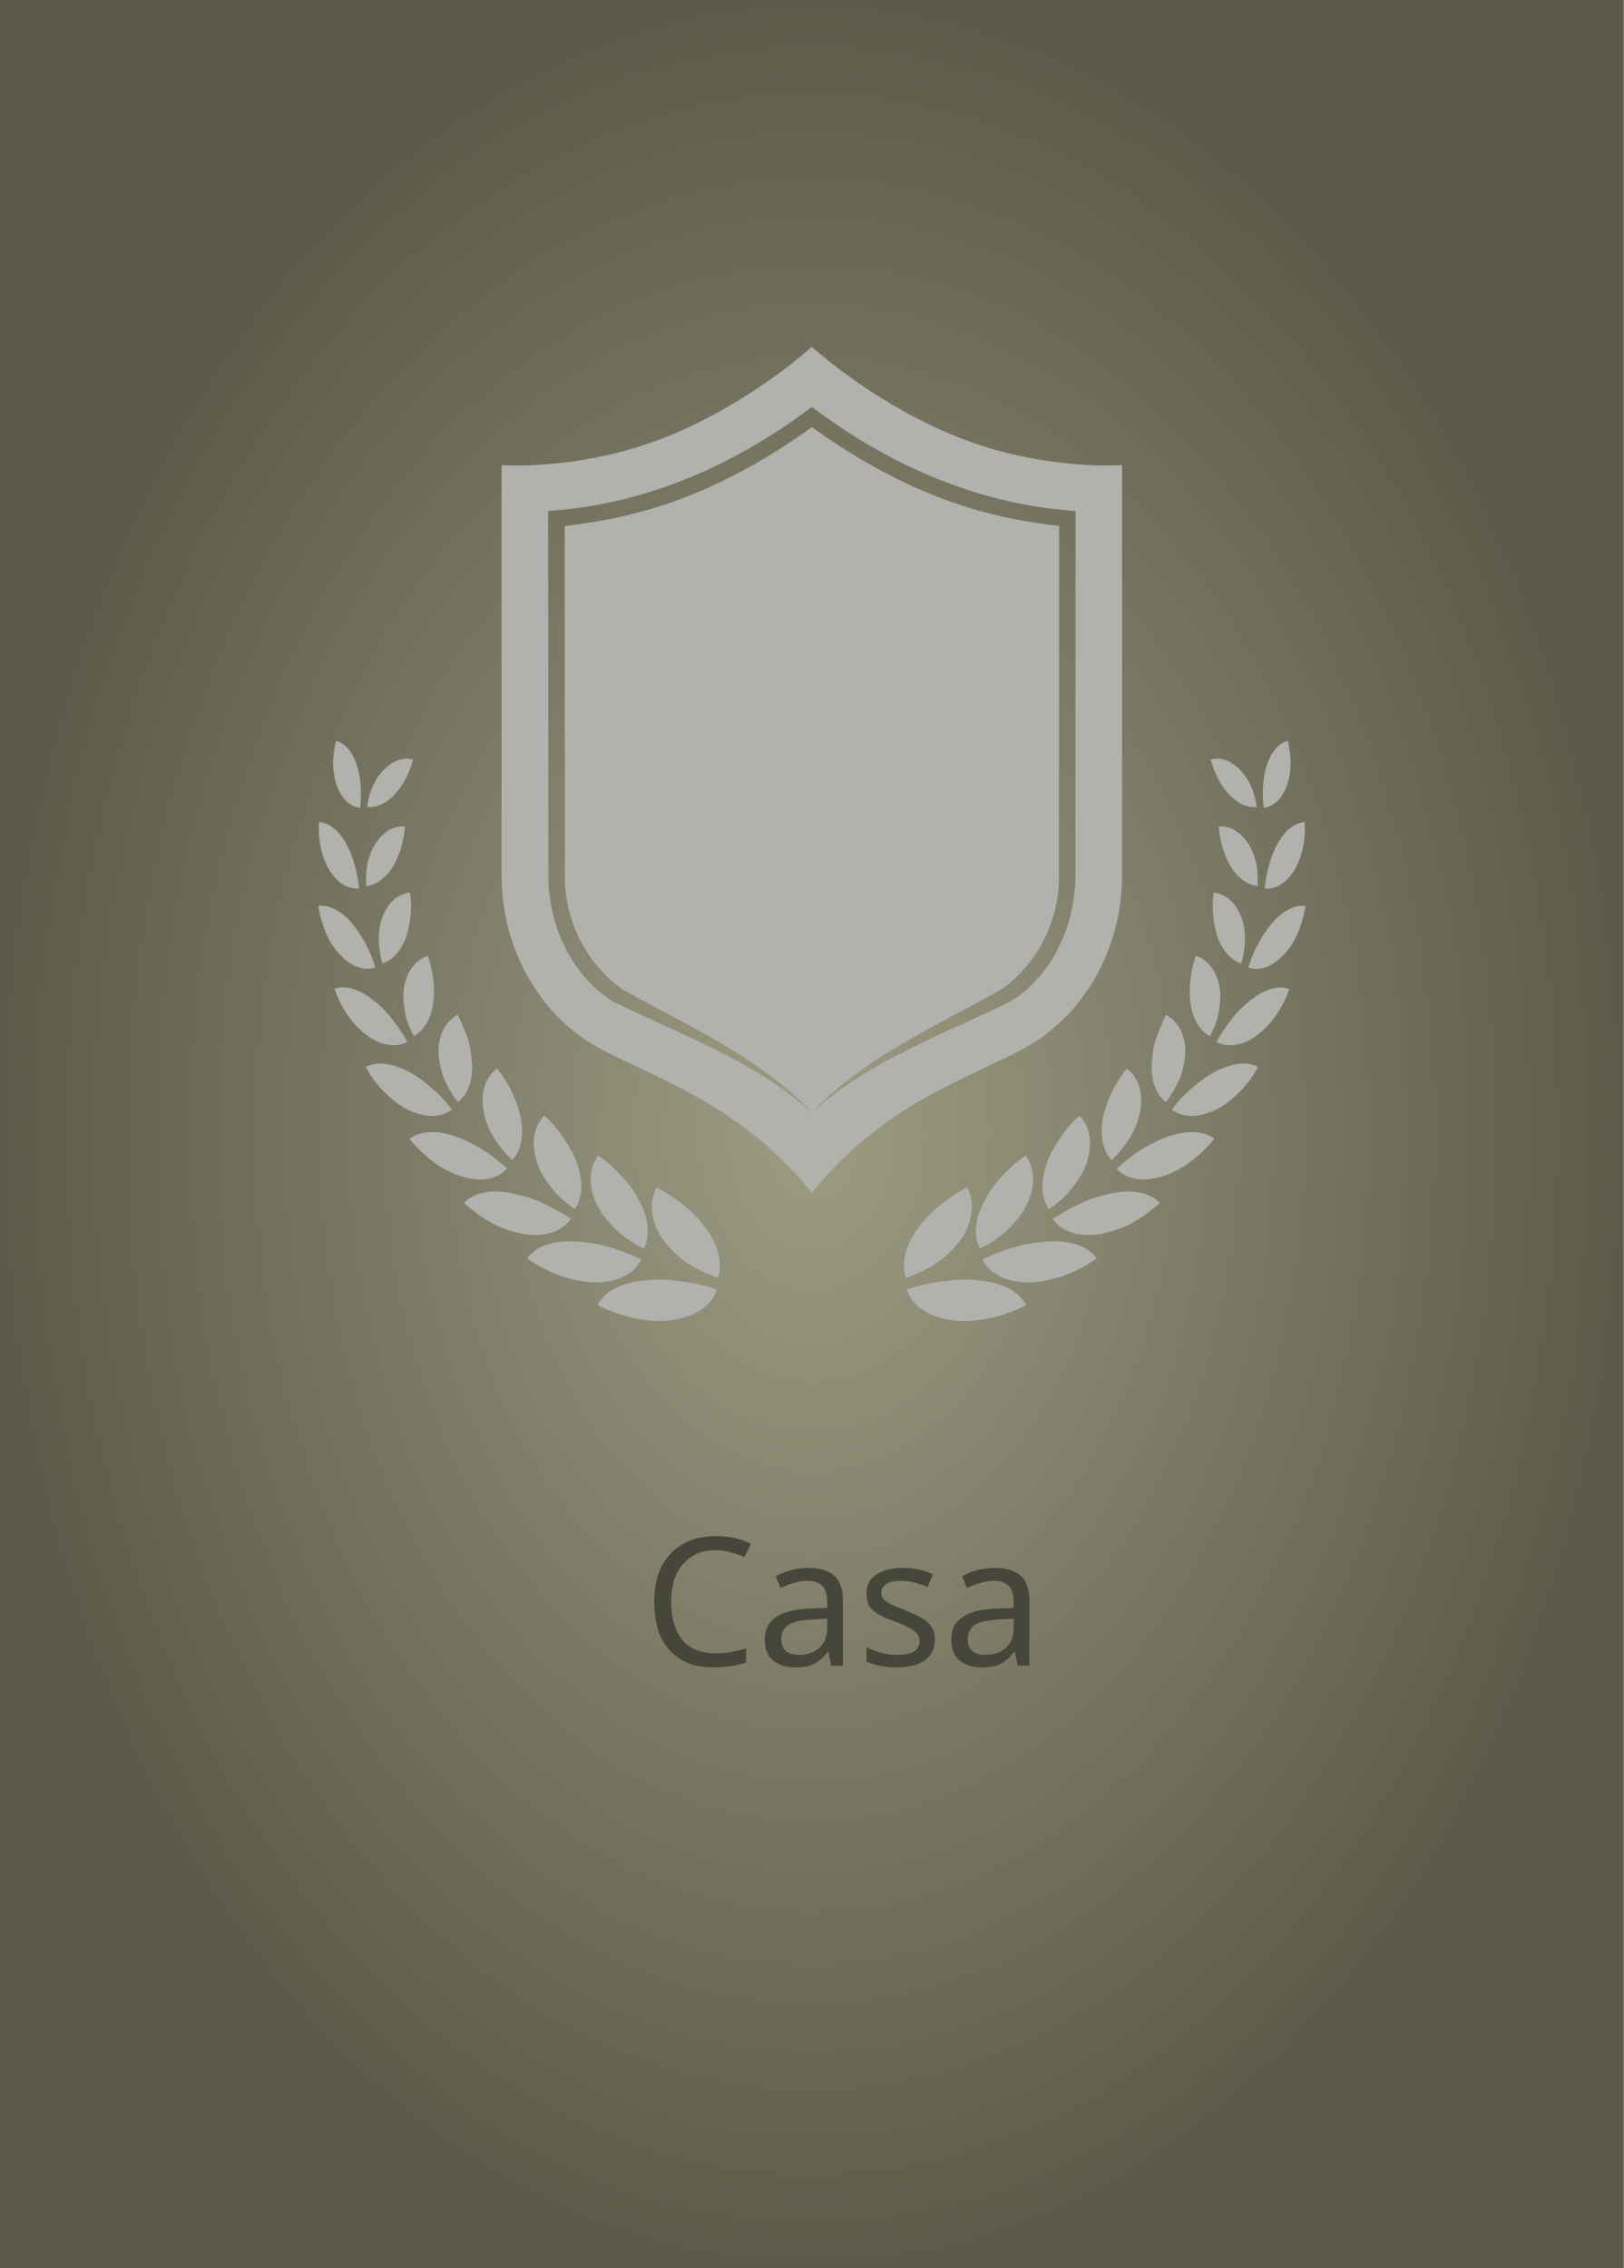
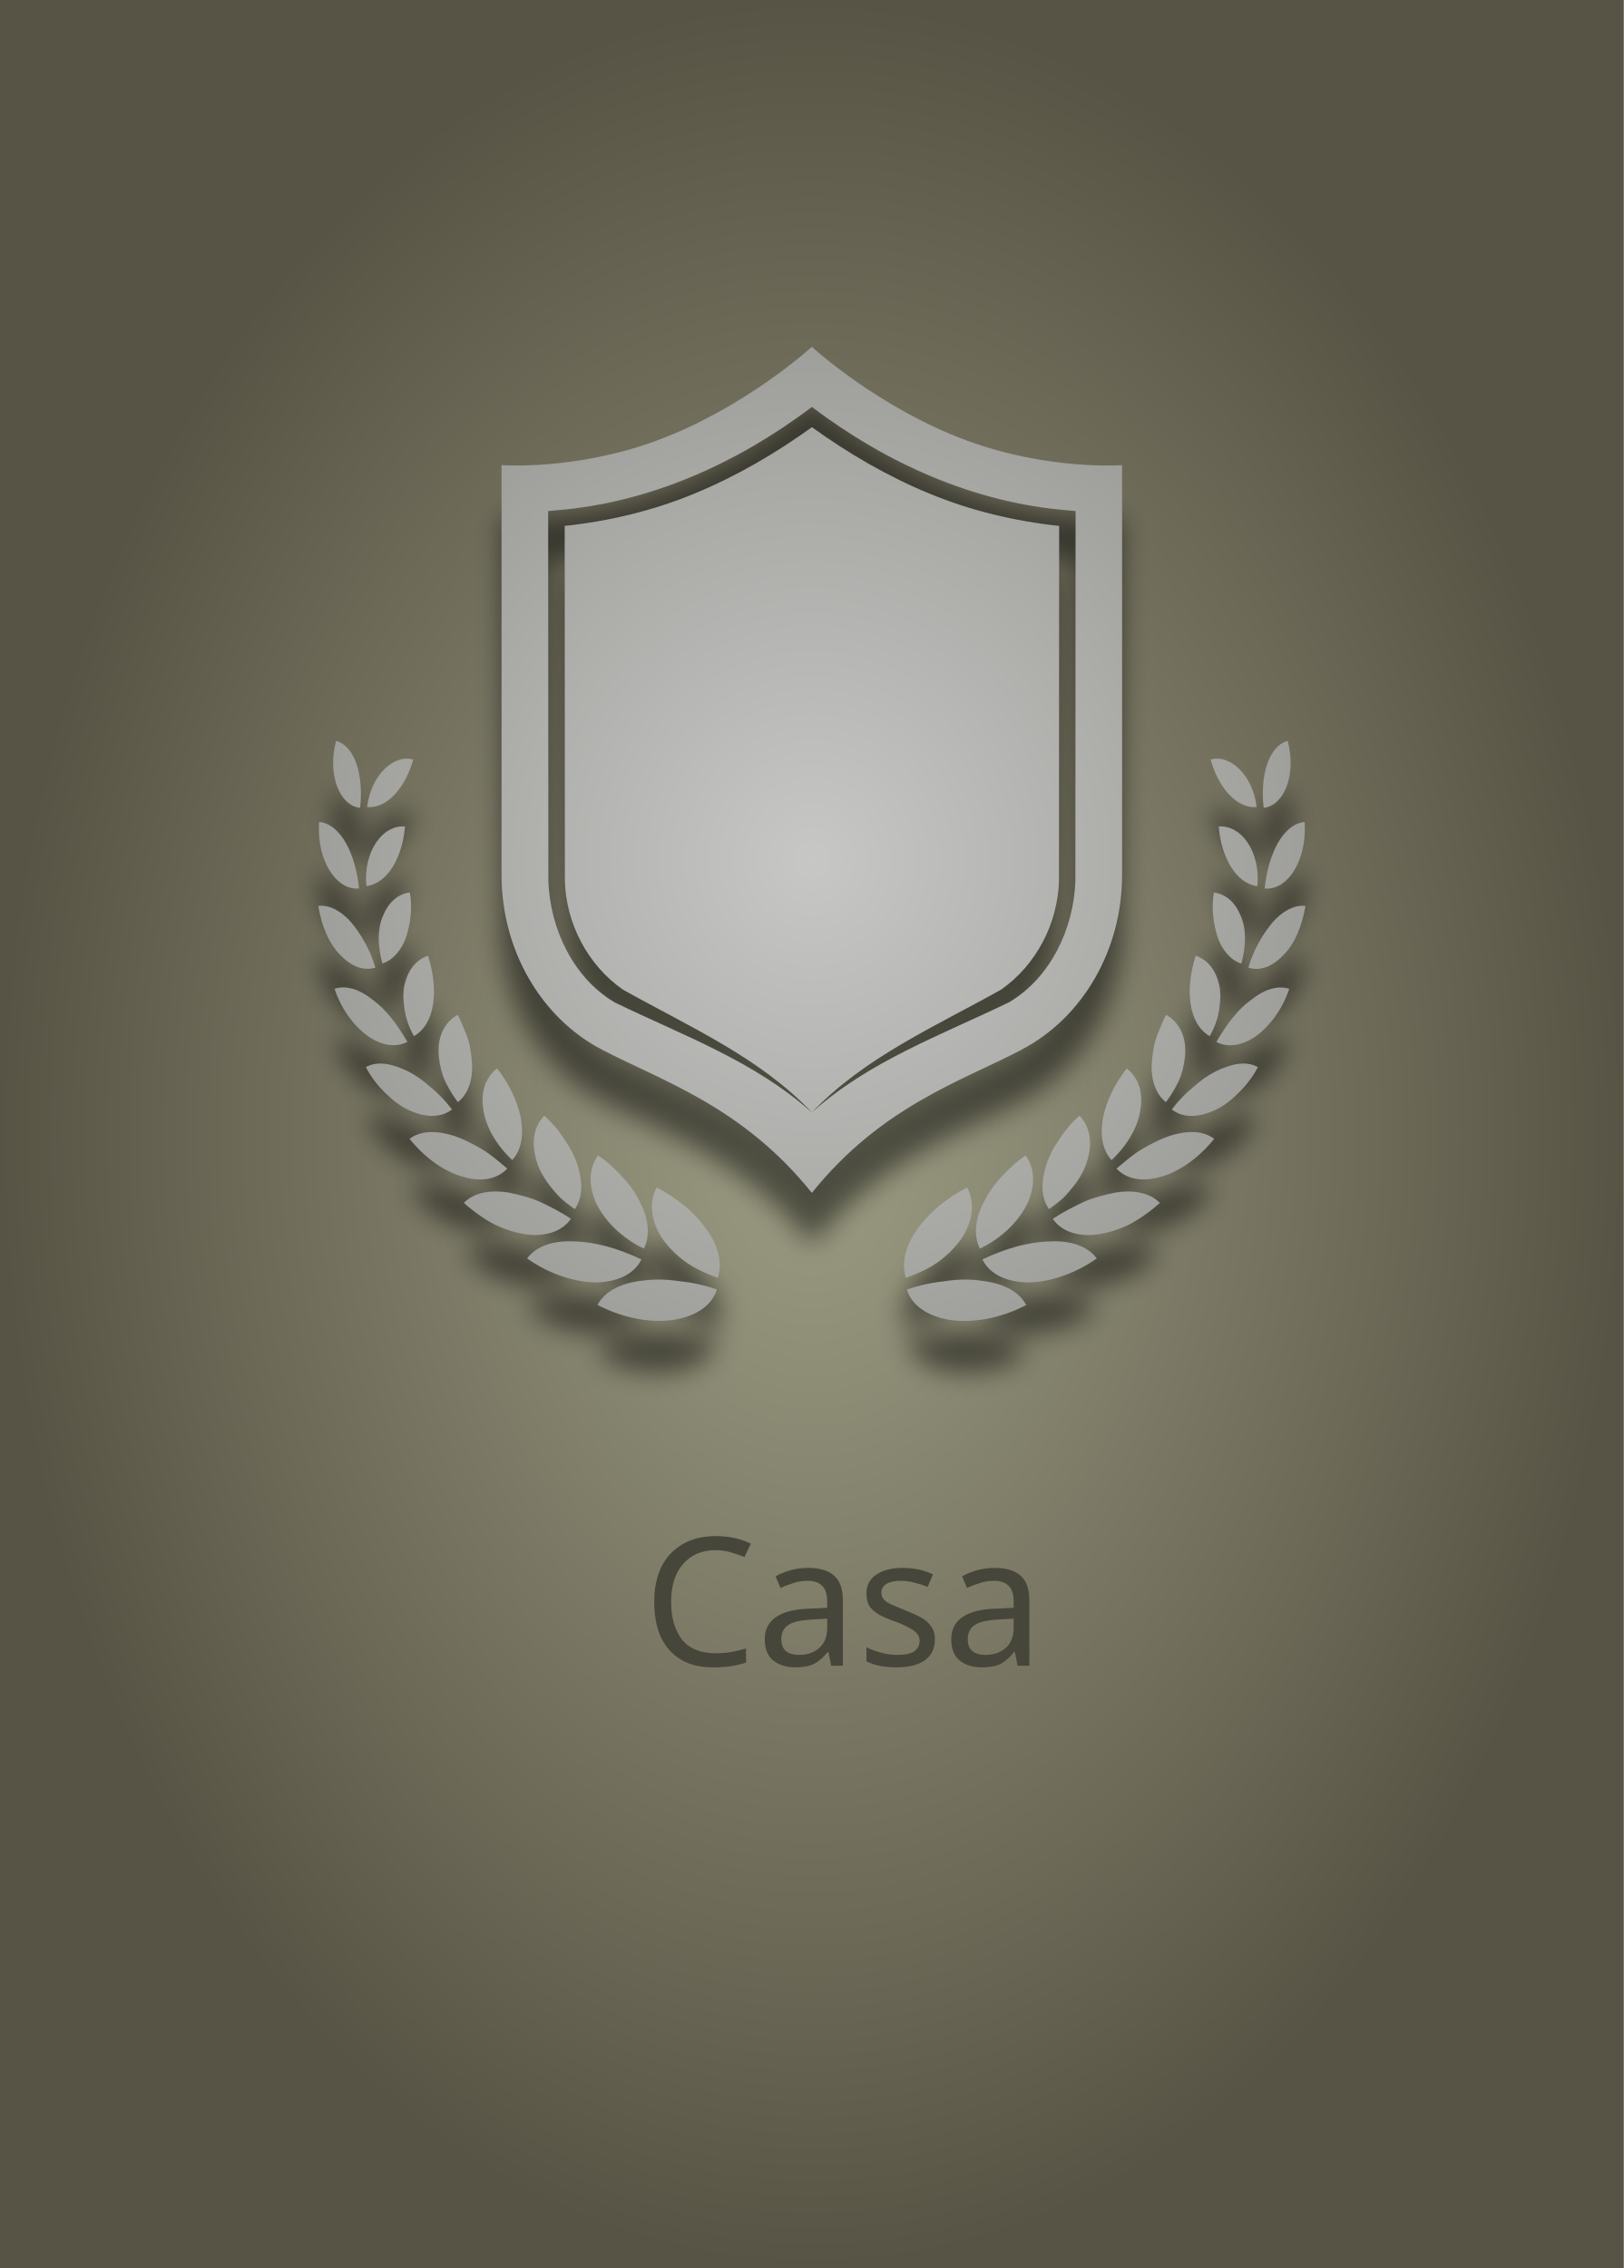
<svg xmlns="http://www.w3.org/2000/svg" xmlns:xlink="http://www.w3.org/1999/xlink" width="63mm" height="88mm" viewBox="0 0 63 88" version="1.1" id="svg3">
  <defs id="defs3">
+     <linearGradient id="linearGradient3">
+       <stop style="stop-color:#c7c7c6;stop-opacity:1;" offset="0" id="stop5" />
+       <stop style="stop-color:#9c9c98;stop-opacity:1;" offset="1" id="stop6" />
+     </linearGradient>
    <linearGradient id="linearGradient2">
      <stop style="stop-color:#9c9c83;stop-opacity:1;" offset="0" id="stop3" />
-       <stop style="stop-color:#5e5a49;stop-opacity:1;" offset="1" id="stop4" />
+       <stop style="stop-color:#585445;stop-opacity:1;" offset="1" id="stop4" />
    </linearGradient>
    <radialGradient xlink:href="#linearGradient2" id="radialGradient4" cx="31.5" cy="44" fx="31.5" fy="44" r="31.5" gradientTransform="matrix(1,0,0,1.396825,0,-17.46029)" gradientUnits="userSpaceOnUse" />
+     <filter style="color-interpolation-filters:sRGB;" id="filter2" x="-0.031" y="-0.032" width="1.063" height="1.116">
+       <feFlood result="flood" in="SourceGraphic" flood-opacity="0.498" flood-color="rgb(0,0,0)" id="feFlood1" />
+       <feGaussianBlur result="blur" in="SourceGraphic" stdDeviation="0.5" id="feGaussianBlur1" />
+       <feOffset result="offset" in="blur" dx="0" dy="2" id="feOffset1" />
+       <feComposite result="comp1" operator="in" in="flood" in2="offset" id="feComposite1" />
+       <feComposite result="comp2" operator="over" in="SourceGraphic" in2="comp1" id="feComposite2" />
+     </filter>
+     <radialGradient xlink:href="#linearGradient3" id="radialGradient6" cx="31.5" cy="33.355" fx="31.5" fy="33.355" r="20.354" gradientTransform="matrix(1,0,0,1.036549,0,-1.219108)" gradientUnits="userSpaceOnUse" />
  </defs>
  <path id="rect1" style="fill:url(#radialGradient4);fill-opacity:1;stroke-width:0.529" d="M 0,-6.6639056e-5 V 88 H 63 V -6.6639056e-5 Z" />
  <text xml:space="preserve" style="font-style:normal;font-variant:normal;font-weight:normal;font-stretch:normal;font-size:6.956px;font-family:Grenze;-inkscape-font-specification:'Grenze, @wght=800';font-variant-ligatures:normal;font-variant-caps:normal;font-variant-numeric:normal;font-variant-east-asian:normal;font-variation-settings:'wght' 800;writing-mode:lr-tb;direction:ltr;fill:#47463b;fill-opacity:1;stroke-width:0.773" x="24.961" y="64.633" id="text1">
    <tspan id="tspan1" style="font-style:normal;font-variant:normal;font-weight:normal;font-stretch:normal;font-size:6.956px;font-family:Grenze;-inkscape-font-specification:'Grenze, @wght=800';font-variant-ligatures:normal;font-variant-caps:normal;font-variant-numeric:normal;font-variant-east-asian:normal;font-variation-settings:'wght' 800;fill:#47463b;fill-opacity:1;stroke-width:0.773" x="24.961" y="64.633">Casa</tspan>
  </text>
-   <path d="m 38.837,38.401 c -2.531,1.418 -5.301,2.62 -7.337,4.763 -2.033,-2.147 -4.805,-3.347 -7.334,-4.767 -1.365,-0.954 -2.206,-2.561 -2.25,-4.228 l -0.007,-13.764 c 1.723,-0.183 3.427,-0.589 5.033,-1.254 1.623,-0.668 3.143,-1.556 4.559,-2.577 1.417,1.021 2.935,1.909 4.559,2.577 1.606,0.665 3.31,1.071 5.033,1.254 -0.002,1.975 -0.007,13.764 -0.007,13.764 -0.045,1.668 -0.883,3.276 -2.248,4.232 z m 0.803,2.328 c -2.366,1.234 -5.44,2.198 -8.141,5.555 -2.7,-3.355 -5.774,-4.321 -8.141,-5.555 -2.376,-1.239 -3.899,-3.871 -3.899,-6.776 V 18.046 c 0,0 2.848,0.218 6.019,-0.951 3.44,-1.269 6.019,-3.638 6.019,-3.638 0,0 2.581,2.371 6.019,3.638 3.171,1.169 6.019,0.951 6.019,0.951 v 15.905 c 0,2.905 -1.523,5.537 -3.899,6.776 z m -0.492,-1.839 c 1.619,-0.956 2.509,-2.863 2.574,-4.697 l 0.008,-14.073 v -0.291 l -0.291,-0.027 c -3.638,-0.288 -7.048,-1.826 -9.94,-4.012 -2.891,2.186 -6.302,3.724 -9.94,4.012 l -0.291,0.027 v 0.291 l 0.008,14.073 c 0.067,1.832 0.953,3.743 2.572,4.701 2.64,1.279 5.434,2.281 7.65,4.271 2.213,-1.992 5.01,-2.996 7.649,-4.275 z m -13.67,7.181 c -0.304,0.567 -0.234,1.26 0.181,1.934 0.214,0.319 0.514,0.632 0.881,0.916 0.371,0.274 0.825,0.487 1.314,0.662 0.195,-0.614 -0.015,-1.305 -0.456,-1.905 -0.439,-0.622 -1.104,-1.176 -1.92,-1.608 z m 0.86,3.638 c -0.471,-0.071 -0.926,-0.078 -1.345,-0.027 -0.825,0.083 -1.506,0.376 -1.811,0.949 1.043,0.547 2.145,0.712 2.991,0.575 0.858,-0.148 1.452,-0.559 1.643,-1.174 -0.5,-0.176 -1.001,-0.276 -1.48,-0.326 z m -1.355,-1.262 c 0.268,-0.55 0.163,-1.222 -0.176,-1.844 -0.161,-0.328 -0.382,-0.647 -0.657,-0.936 -0.274,-0.289 -0.575,-0.594 -0.946,-0.835 -0.361,0.495 -0.381,1.151 -0.078,1.841 0.314,0.663 0.961,1.348 1.857,1.774 z m -0.098,0.417 c -0.91,-0.431 -1.809,-0.682 -2.61,-0.695 -0.778,-0.042 -1.467,0.163 -1.824,0.66 0.91,0.645 1.92,0.934 2.727,0.931 0.826,-0.032 1.443,-0.344 1.709,-0.895 z M 21.762,46.496 c 0.166,0.146 0.346,0.286 0.54,0.417 0.333,-0.487 0.306,-1.104 0.09,-1.756 -0.11,-0.328 -0.279,-0.648 -0.499,-0.958 -0.205,-0.326 -0.464,-0.632 -0.776,-0.91 -0.406,0.419 -0.507,1.028 -0.313,1.709 0.091,0.348 0.281,0.682 0.532,1.013 0.126,0.165 0.268,0.328 0.426,0.486 z m 0.392,0.793 c -0.397,-0.263 -0.805,-0.472 -1.194,-0.652 -0.391,-0.175 -0.798,-0.273 -1.157,-0.351 -0.73,-0.136 -1.403,-0.032 -1.806,0.387 0.392,0.348 0.805,0.64 1.215,0.851 0.424,0.196 0.838,0.323 1.217,0.374 0.766,0.096 1.402,-0.135 1.723,-0.609 z m -2.281,-2.278 c 0.371,-0.399 0.447,-0.994 0.336,-1.633 -0.131,-0.625 -0.434,-1.309 -0.924,-1.922 -0.441,0.336 -0.638,0.903 -0.537,1.555 0.08,0.665 0.481,1.397 1.126,2 z m -0.191,0.331 c -0.346,-0.288 -0.667,-0.57 -1.021,-0.775 -0.356,-0.203 -0.695,-0.377 -1.028,-0.49 -0.673,-0.219 -1.312,-0.219 -1.743,0.111 0.624,0.773 1.392,1.297 2.102,1.48 0.693,0.205 1.319,0.078 1.689,-0.326 z m -1.919,-2.577 c 0.407,-0.319 0.58,-0.87 0.554,-1.468 -0.022,-0.294 -0.053,-0.627 -0.153,-0.948 -0.048,-0.161 -0.108,-0.323 -0.183,-0.482 -0.063,-0.165 -0.136,-0.331 -0.224,-0.492 -0.447,0.239 -0.742,0.748 -0.742,1.367 -0.002,0.309 0.055,0.65 0.17,1.004 0.131,0.341 0.329,0.687 0.579,1.019 z m -0.229,0.281 c -0.253,-0.338 -0.537,-0.629 -0.836,-0.87 -0.283,-0.253 -0.575,-0.462 -0.876,-0.612 -0.609,-0.293 -1.166,-0.414 -1.629,-0.161 0.214,0.417 0.502,0.765 0.801,1.049 0.296,0.286 0.602,0.512 0.924,0.647 0.632,0.279 1.21,0.269 1.616,-0.052 z m -1.841,-4.825 c -0.065,0.289 -0.048,0.605 0.003,0.948 0.047,0.344 0.173,0.697 0.364,1.034 0.848,-0.482 0.958,-1.837 0.545,-3.119 -0.462,0.15 -0.781,0.559 -0.913,1.137 z m 0.113,2.203 c -0.399,-0.683 -0.836,-1.267 -1.355,-1.638 -0.477,-0.386 -1.011,-0.574 -1.471,-0.421 0.274,0.84 0.796,1.485 1.314,1.852 0.532,0.362 1.091,0.436 1.513,0.206 z m 0.096,-5.795 c -0.456,0.055 -0.816,0.369 -1.028,0.873 -0.233,0.505 -0.233,1.184 -0.038,1.882 0.426,-0.135 0.75,-0.534 0.923,-1.028 0.153,-0.494 0.254,-1.099 0.143,-1.728 z m -1.338,2.915 c -0.203,-0.707 -0.567,-1.302 -0.928,-1.746 -0.379,-0.436 -0.845,-0.703 -1.29,-0.648 0.136,0.811 0.442,1.513 0.885,1.932 0.421,0.431 0.895,0.6 1.333,0.461 z m 1.149,-5.477 c -0.419,-0.033 -0.823,0.19 -1.111,0.61 -0.288,0.417 -0.454,1.036 -0.389,1.704 0.836,-0.101 1.407,-1.136 1.5,-2.314 z m -1.781,2.406 c -0.14,-1.34 -0.708,-2.501 -1.553,-2.582 -0.053,0.753 0.123,1.442 0.424,1.909 0.299,0.469 0.712,0.715 1.129,0.673 z m 2.098,-5.001 c -0.74,-0.218 -1.638,0.589 -1.786,1.842 0.776,0.071 1.493,-0.766 1.786,-1.842 z m -2.057,1.871 c 0.136,-1.237 -0.183,-2.383 -0.933,-2.599 -0.359,1.345 0.161,2.534 0.933,2.599 z m 23.367,16.662 c 0.416,-0.673 0.486,-1.367 0.181,-1.934 -0.818,0.431 -1.483,0.986 -1.92,1.608 -0.442,0.6 -0.652,1.292 -0.456,1.905 0.49,-0.176 0.943,-0.387 1.314,-0.662 0.367,-0.284 0.667,-0.597 0.881,-0.916 z m 0.667,1.678 c -0.419,-0.052 -0.875,-0.045 -1.345,0.027 -0.479,0.05 -0.979,0.15 -1.48,0.326 0.193,0.614 0.785,1.026 1.643,1.174 0.846,0.135 1.949,-0.028 2.991,-0.575 -0.304,-0.574 -0.984,-0.868 -1.811,-0.949 z m 0.841,-4.015 c -0.274,0.289 -0.495,0.609 -0.657,0.936 -0.339,0.62 -0.444,1.294 -0.176,1.844 0.896,-0.426 1.543,-1.111 1.857,-1.774 0.303,-0.69 0.283,-1.345 -0.078,-1.841 -0.371,0.241 -0.67,0.545 -0.946,0.835 z m 1.877,2.502 c -0.801,0.013 -1.701,0.264 -2.61,0.695 0.266,0.552 0.881,0.863 1.709,0.895 0.806,0.005 1.817,-0.286 2.727,-0.931 -0.357,-0.497 -1.046,-0.702 -1.824,-0.66 z m -0.118,-3.013 c -0.216,0.652 -0.243,1.27 0.09,1.756 0.195,-0.131 0.374,-0.271 0.54,-0.417 0.158,-0.158 0.299,-0.321 0.426,-0.486 0.253,-0.329 0.442,-0.663 0.532,-1.013 0.196,-0.683 0.093,-1.292 -0.313,-1.709 -0.314,0.278 -0.572,0.584 -0.776,0.91 -0.219,0.309 -0.389,0.63 -0.499,0.958 z m 2.589,1.131 c -0.359,0.078 -0.766,0.176 -1.157,0.351 -0.387,0.18 -0.795,0.389 -1.194,0.652 0.321,0.476 0.958,0.707 1.723,0.609 0.379,-0.052 0.793,-0.178 1.217,-0.374 0.411,-0.211 0.823,-0.502 1.215,-0.851 -0.402,-0.419 -1.077,-0.524 -1.806,-0.387 z m -0.07,-1.275 c 0.645,-0.604 1.046,-1.335 1.126,-2 0.101,-0.653 -0.096,-1.219 -0.537,-1.555 -0.49,0.614 -0.793,1.297 -0.924,1.922 -0.111,0.638 -0.035,1.234 0.336,1.633 z m 2.241,-0.936 c -0.334,0.113 -0.672,0.288 -1.028,0.49 -0.354,0.205 -0.675,0.487 -1.021,0.775 0.371,0.402 0.996,0.53 1.689,0.326 0.708,-0.183 1.478,-0.707 2.102,-1.48 -0.429,-0.331 -1.069,-0.331 -1.743,-0.111 z m -0.131,-1.31 c 0.248,-0.333 0.446,-0.678 0.579,-1.019 0.115,-0.352 0.171,-0.695 0.17,-1.004 0,-0.619 -0.293,-1.127 -0.742,-1.367 -0.088,0.161 -0.161,0.328 -0.224,0.492 -0.075,0.16 -0.135,0.321 -0.183,0.482 -0.1,0.321 -0.13,0.653 -0.153,0.948 -0.025,0.597 0.148,1.149 0.554,1.468 z m 1.94,-1.202 c -0.299,0.151 -0.594,0.359 -0.876,0.612 -0.299,0.241 -0.582,0.532 -0.836,0.87 0.406,0.321 0.984,0.331 1.616,0.052 0.323,-0.133 0.629,-0.359 0.924,-0.647 0.299,-0.284 0.587,-0.632 0.801,-1.049 -0.466,-0.253 -1.021,-0.131 -1.629,0.161 z m -0.239,-1.362 c 0.191,-0.338 0.318,-0.69 0.364,-1.034 0.052,-0.343 0.068,-0.658 0.003,-0.948 -0.131,-0.58 -0.452,-0.988 -0.913,-1.137 -0.412,1.282 -0.303,2.637 0.545,3.119 z m 1.611,-1.415 c -0.519,0.371 -0.956,0.954 -1.355,1.638 0.422,0.229 0.979,0.158 1.513,-0.206 0.517,-0.367 1.039,-1.014 1.314,-1.852 -0.461,-0.153 -0.994,0.037 -1.471,0.421 z m -1.452,-4.157 c -0.11,0.629 -0.01,1.234 0.143,1.728 0.173,0.494 0.497,0.893 0.923,1.028 0.193,-0.698 0.195,-1.377 -0.038,-1.882 -0.211,-0.504 -0.572,-0.818 -1.028,-0.873 z m 2.266,1.169 c -0.361,0.444 -0.727,1.038 -0.928,1.746 0.439,0.14 0.913,-0.03 1.333,-0.461 0.442,-0.421 0.748,-1.122 0.885,-1.932 -0.446,-0.055 -0.911,0.211 -1.29,0.648 z m -2.077,-3.731 c 0.093,1.179 0.663,2.213 1.5,2.314 0.065,-0.67 -0.101,-1.287 -0.389,-1.704 -0.288,-0.421 -0.692,-0.642 -1.111,-0.61 z m 1.781,2.406 c 0.417,0.042 0.83,-0.205 1.129,-0.673 0.299,-0.466 0.476,-1.156 0.424,-1.909 -0.845,0.081 -1.413,1.242 -1.553,2.582 z M 48.757,31.314 C 48.607,30.061 47.71,29.254 46.971,29.472 c 0.294,1.076 1.009,1.914 1.786,1.842 z m 1.202,-2.571 c -0.75,0.216 -1.071,1.362 -0.933,2.599 0.771,-0.065 1.292,-1.254 0.933,-2.599 z" id="path1" style="stroke-width:0.035;fill:#b1b1ae;fill-opacity:1" />
+   <path d="m 38.837,38.401 c -2.531,1.418 -5.301,2.62 -7.337,4.763 -2.033,-2.147 -4.805,-3.347 -7.334,-4.767 -1.365,-0.954 -2.206,-2.561 -2.25,-4.228 l -0.007,-13.764 c 1.723,-0.183 3.427,-0.589 5.033,-1.254 1.623,-0.668 3.143,-1.556 4.559,-2.577 1.417,1.021 2.935,1.909 4.559,2.577 1.606,0.665 3.31,1.071 5.033,1.254 -0.002,1.975 -0.007,13.764 -0.007,13.764 -0.045,1.668 -0.883,3.276 -2.248,4.232 z m 0.803,2.328 c -2.366,1.234 -5.44,2.198 -8.141,5.555 -2.7,-3.355 -5.774,-4.321 -8.141,-5.555 -2.376,-1.239 -3.899,-3.871 -3.899,-6.776 V 18.046 c 0,0 2.848,0.218 6.019,-0.951 3.44,-1.269 6.019,-3.638 6.019,-3.638 0,0 2.581,2.371 6.019,3.638 3.171,1.169 6.019,0.951 6.019,0.951 v 15.905 c 0,2.905 -1.523,5.537 -3.899,6.776 z m -0.492,-1.839 c 1.619,-0.956 2.509,-2.863 2.574,-4.697 l 0.008,-14.073 v -0.291 l -0.291,-0.027 c -3.638,-0.288 -7.048,-1.826 -9.94,-4.012 -2.891,2.186 -6.302,3.724 -9.94,4.012 l -0.291,0.027 v 0.291 l 0.008,14.073 c 0.067,1.832 0.953,3.743 2.572,4.701 2.64,1.279 5.434,2.281 7.65,4.271 2.213,-1.992 5.01,-2.996 7.649,-4.275 z m -13.67,7.181 c -0.304,0.567 -0.234,1.26 0.181,1.934 0.214,0.319 0.514,0.632 0.881,0.916 0.371,0.274 0.825,0.487 1.314,0.662 0.195,-0.614 -0.015,-1.305 -0.456,-1.905 -0.439,-0.622 -1.104,-1.176 -1.92,-1.608 z m 0.86,3.638 c -0.471,-0.071 -0.926,-0.078 -1.345,-0.027 -0.825,0.083 -1.506,0.376 -1.811,0.949 1.043,0.547 2.145,0.712 2.991,0.575 0.858,-0.148 1.452,-0.559 1.643,-1.174 -0.5,-0.176 -1.001,-0.276 -1.48,-0.326 z m -1.355,-1.262 c 0.268,-0.55 0.163,-1.222 -0.176,-1.844 -0.161,-0.328 -0.382,-0.647 -0.657,-0.936 -0.274,-0.289 -0.575,-0.594 -0.946,-0.835 -0.361,0.495 -0.381,1.151 -0.078,1.841 0.314,0.663 0.961,1.348 1.857,1.774 z m -0.098,0.417 c -0.91,-0.431 -1.809,-0.682 -2.61,-0.695 -0.778,-0.042 -1.467,0.163 -1.824,0.66 0.91,0.645 1.92,0.934 2.727,0.931 0.826,-0.032 1.443,-0.344 1.709,-0.895 z M 21.762,46.496 c 0.166,0.146 0.346,0.286 0.54,0.417 0.333,-0.487 0.306,-1.104 0.09,-1.756 -0.11,-0.328 -0.279,-0.648 -0.499,-0.958 -0.205,-0.326 -0.464,-0.632 -0.776,-0.91 -0.406,0.419 -0.507,1.028 -0.313,1.709 0.091,0.348 0.281,0.682 0.532,1.013 0.126,0.165 0.268,0.328 0.426,0.486 z m 0.392,0.793 c -0.397,-0.263 -0.805,-0.472 -1.194,-0.652 -0.391,-0.175 -0.798,-0.273 -1.157,-0.351 -0.73,-0.136 -1.403,-0.032 -1.806,0.387 0.392,0.348 0.805,0.64 1.215,0.851 0.424,0.196 0.838,0.323 1.217,0.374 0.766,0.096 1.402,-0.135 1.723,-0.609 z m -2.281,-2.278 c 0.371,-0.399 0.447,-0.994 0.336,-1.633 -0.131,-0.625 -0.434,-1.309 -0.924,-1.922 -0.441,0.336 -0.638,0.903 -0.537,1.555 0.08,0.665 0.481,1.397 1.126,2 z m -0.191,0.331 c -0.346,-0.288 -0.667,-0.57 -1.021,-0.775 -0.356,-0.203 -0.695,-0.377 -1.028,-0.49 -0.673,-0.219 -1.312,-0.219 -1.743,0.111 0.624,0.773 1.392,1.297 2.102,1.48 0.693,0.205 1.319,0.078 1.689,-0.326 z m -1.919,-2.577 c 0.407,-0.319 0.58,-0.87 0.554,-1.468 -0.022,-0.294 -0.053,-0.627 -0.153,-0.948 -0.048,-0.161 -0.108,-0.323 -0.183,-0.482 -0.063,-0.165 -0.136,-0.331 -0.224,-0.492 -0.447,0.239 -0.742,0.748 -0.742,1.367 -0.002,0.309 0.055,0.65 0.17,1.004 0.131,0.341 0.329,0.687 0.579,1.019 z m -0.229,0.281 c -0.253,-0.338 -0.537,-0.629 -0.836,-0.87 -0.283,-0.253 -0.575,-0.462 -0.876,-0.612 -0.609,-0.293 -1.166,-0.414 -1.629,-0.161 0.214,0.417 0.502,0.765 0.801,1.049 0.296,0.286 0.602,0.512 0.924,0.647 0.632,0.279 1.21,0.269 1.616,-0.052 z m -1.841,-4.825 c -0.065,0.289 -0.048,0.605 0.003,0.948 0.047,0.344 0.173,0.697 0.364,1.034 0.848,-0.482 0.958,-1.837 0.545,-3.119 -0.462,0.15 -0.781,0.559 -0.913,1.137 z m 0.113,2.203 c -0.399,-0.683 -0.836,-1.267 -1.355,-1.638 -0.477,-0.386 -1.011,-0.574 -1.471,-0.421 0.274,0.84 0.796,1.485 1.314,1.852 0.532,0.362 1.091,0.436 1.513,0.206 z m 0.096,-5.795 c -0.456,0.055 -0.816,0.369 -1.028,0.873 -0.233,0.505 -0.233,1.184 -0.038,1.882 0.426,-0.135 0.75,-0.534 0.923,-1.028 0.153,-0.494 0.254,-1.099 0.143,-1.728 z m -1.338,2.915 c -0.203,-0.707 -0.567,-1.302 -0.928,-1.746 -0.379,-0.436 -0.845,-0.703 -1.29,-0.648 0.136,0.811 0.442,1.513 0.885,1.932 0.421,0.431 0.895,0.6 1.333,0.461 z m 1.149,-5.477 c -0.419,-0.033 -0.823,0.19 -1.111,0.61 -0.288,0.417 -0.454,1.036 -0.389,1.704 0.836,-0.101 1.407,-1.136 1.5,-2.314 z m -1.781,2.406 c -0.14,-1.34 -0.708,-2.501 -1.553,-2.582 -0.053,0.753 0.123,1.442 0.424,1.909 0.299,0.469 0.712,0.715 1.129,0.673 z m 2.098,-5.001 c -0.74,-0.218 -1.638,0.589 -1.786,1.842 0.776,0.071 1.493,-0.766 1.786,-1.842 z m -2.057,1.871 c 0.136,-1.237 -0.183,-2.383 -0.933,-2.599 -0.359,1.345 0.161,2.534 0.933,2.599 z m 23.367,16.662 c 0.416,-0.673 0.486,-1.367 0.181,-1.934 -0.818,0.431 -1.483,0.986 -1.92,1.608 -0.442,0.6 -0.652,1.292 -0.456,1.905 0.49,-0.176 0.943,-0.387 1.314,-0.662 0.367,-0.284 0.667,-0.597 0.881,-0.916 z m 0.667,1.678 c -0.419,-0.052 -0.875,-0.045 -1.345,0.027 -0.479,0.05 -0.979,0.15 -1.48,0.326 0.193,0.614 0.785,1.026 1.643,1.174 0.846,0.135 1.949,-0.028 2.991,-0.575 -0.304,-0.574 -0.984,-0.868 -1.811,-0.949 z m 0.841,-4.015 c -0.274,0.289 -0.495,0.609 -0.657,0.936 -0.339,0.62 -0.444,1.294 -0.176,1.844 0.896,-0.426 1.543,-1.111 1.857,-1.774 0.303,-0.69 0.283,-1.345 -0.078,-1.841 -0.371,0.241 -0.67,0.545 -0.946,0.835 z m 1.877,2.502 c -0.801,0.013 -1.701,0.264 -2.61,0.695 0.266,0.552 0.881,0.863 1.709,0.895 0.806,0.005 1.817,-0.286 2.727,-0.931 -0.357,-0.497 -1.046,-0.702 -1.824,-0.66 z m -0.118,-3.013 c -0.216,0.652 -0.243,1.27 0.09,1.756 0.195,-0.131 0.374,-0.271 0.54,-0.417 0.158,-0.158 0.299,-0.321 0.426,-0.486 0.253,-0.329 0.442,-0.663 0.532,-1.013 0.196,-0.683 0.093,-1.292 -0.313,-1.709 -0.314,0.278 -0.572,0.584 -0.776,0.91 -0.219,0.309 -0.389,0.63 -0.499,0.958 z m 2.589,1.131 c -0.359,0.078 -0.766,0.176 -1.157,0.351 -0.387,0.18 -0.795,0.389 -1.194,0.652 0.321,0.476 0.958,0.707 1.723,0.609 0.379,-0.052 0.793,-0.178 1.217,-0.374 0.411,-0.211 0.823,-0.502 1.215,-0.851 -0.402,-0.419 -1.077,-0.524 -1.806,-0.387 z m -0.07,-1.275 c 0.645,-0.604 1.046,-1.335 1.126,-2 0.101,-0.653 -0.096,-1.219 -0.537,-1.555 -0.49,0.614 -0.793,1.297 -0.924,1.922 -0.111,0.638 -0.035,1.234 0.336,1.633 z m 2.241,-0.936 c -0.334,0.113 -0.672,0.288 -1.028,0.49 -0.354,0.205 -0.675,0.487 -1.021,0.775 0.371,0.402 0.996,0.53 1.689,0.326 0.708,-0.183 1.478,-0.707 2.102,-1.48 -0.429,-0.331 -1.069,-0.331 -1.743,-0.111 z m -0.131,-1.31 c 0.248,-0.333 0.446,-0.678 0.579,-1.019 0.115,-0.352 0.171,-0.695 0.17,-1.004 0,-0.619 -0.293,-1.127 -0.742,-1.367 -0.088,0.161 -0.161,0.328 -0.224,0.492 -0.075,0.16 -0.135,0.321 -0.183,0.482 -0.1,0.321 -0.13,0.653 -0.153,0.948 -0.025,0.597 0.148,1.149 0.554,1.468 z m 1.94,-1.202 c -0.299,0.151 -0.594,0.359 -0.876,0.612 -0.299,0.241 -0.582,0.532 -0.836,0.87 0.406,0.321 0.984,0.331 1.616,0.052 0.323,-0.133 0.629,-0.359 0.924,-0.647 0.299,-0.284 0.587,-0.632 0.801,-1.049 -0.466,-0.253 -1.021,-0.131 -1.629,0.161 z m -0.239,-1.362 c 0.191,-0.338 0.318,-0.69 0.364,-1.034 0.052,-0.343 0.068,-0.658 0.003,-0.948 -0.131,-0.58 -0.452,-0.988 -0.913,-1.137 -0.412,1.282 -0.303,2.637 0.545,3.119 z m 1.611,-1.415 c -0.519,0.371 -0.956,0.954 -1.355,1.638 0.422,0.229 0.979,0.158 1.513,-0.206 0.517,-0.367 1.039,-1.014 1.314,-1.852 -0.461,-0.153 -0.994,0.037 -1.471,0.421 z m -1.452,-4.157 c -0.11,0.629 -0.01,1.234 0.143,1.728 0.173,0.494 0.497,0.893 0.923,1.028 0.193,-0.698 0.195,-1.377 -0.038,-1.882 -0.211,-0.504 -0.572,-0.818 -1.028,-0.873 z m 2.266,1.169 c -0.361,0.444 -0.727,1.038 -0.928,1.746 0.439,0.14 0.913,-0.03 1.333,-0.461 0.442,-0.421 0.748,-1.122 0.885,-1.932 -0.446,-0.055 -0.911,0.211 -1.29,0.648 z m -2.077,-3.731 c 0.093,1.179 0.663,2.213 1.5,2.314 0.065,-0.67 -0.101,-1.287 -0.389,-1.704 -0.288,-0.421 -0.692,-0.642 -1.111,-0.61 z m 1.781,2.406 c 0.417,0.042 0.83,-0.205 1.129,-0.673 0.299,-0.466 0.476,-1.156 0.424,-1.909 -0.845,0.081 -1.413,1.242 -1.553,2.582 z M 48.757,31.314 C 48.607,30.061 47.71,29.254 46.971,29.472 c 0.294,1.076 1.009,1.914 1.786,1.842 z m 1.202,-2.571 c -0.75,0.216 -1.071,1.362 -0.933,2.599 0.771,-0.065 1.292,-1.254 0.933,-2.599 z" id="path1" style="stroke-width:0.035;fill:url(#radialGradient6);fill-opacity:1;filter:url(#filter2)" />
</svg>
